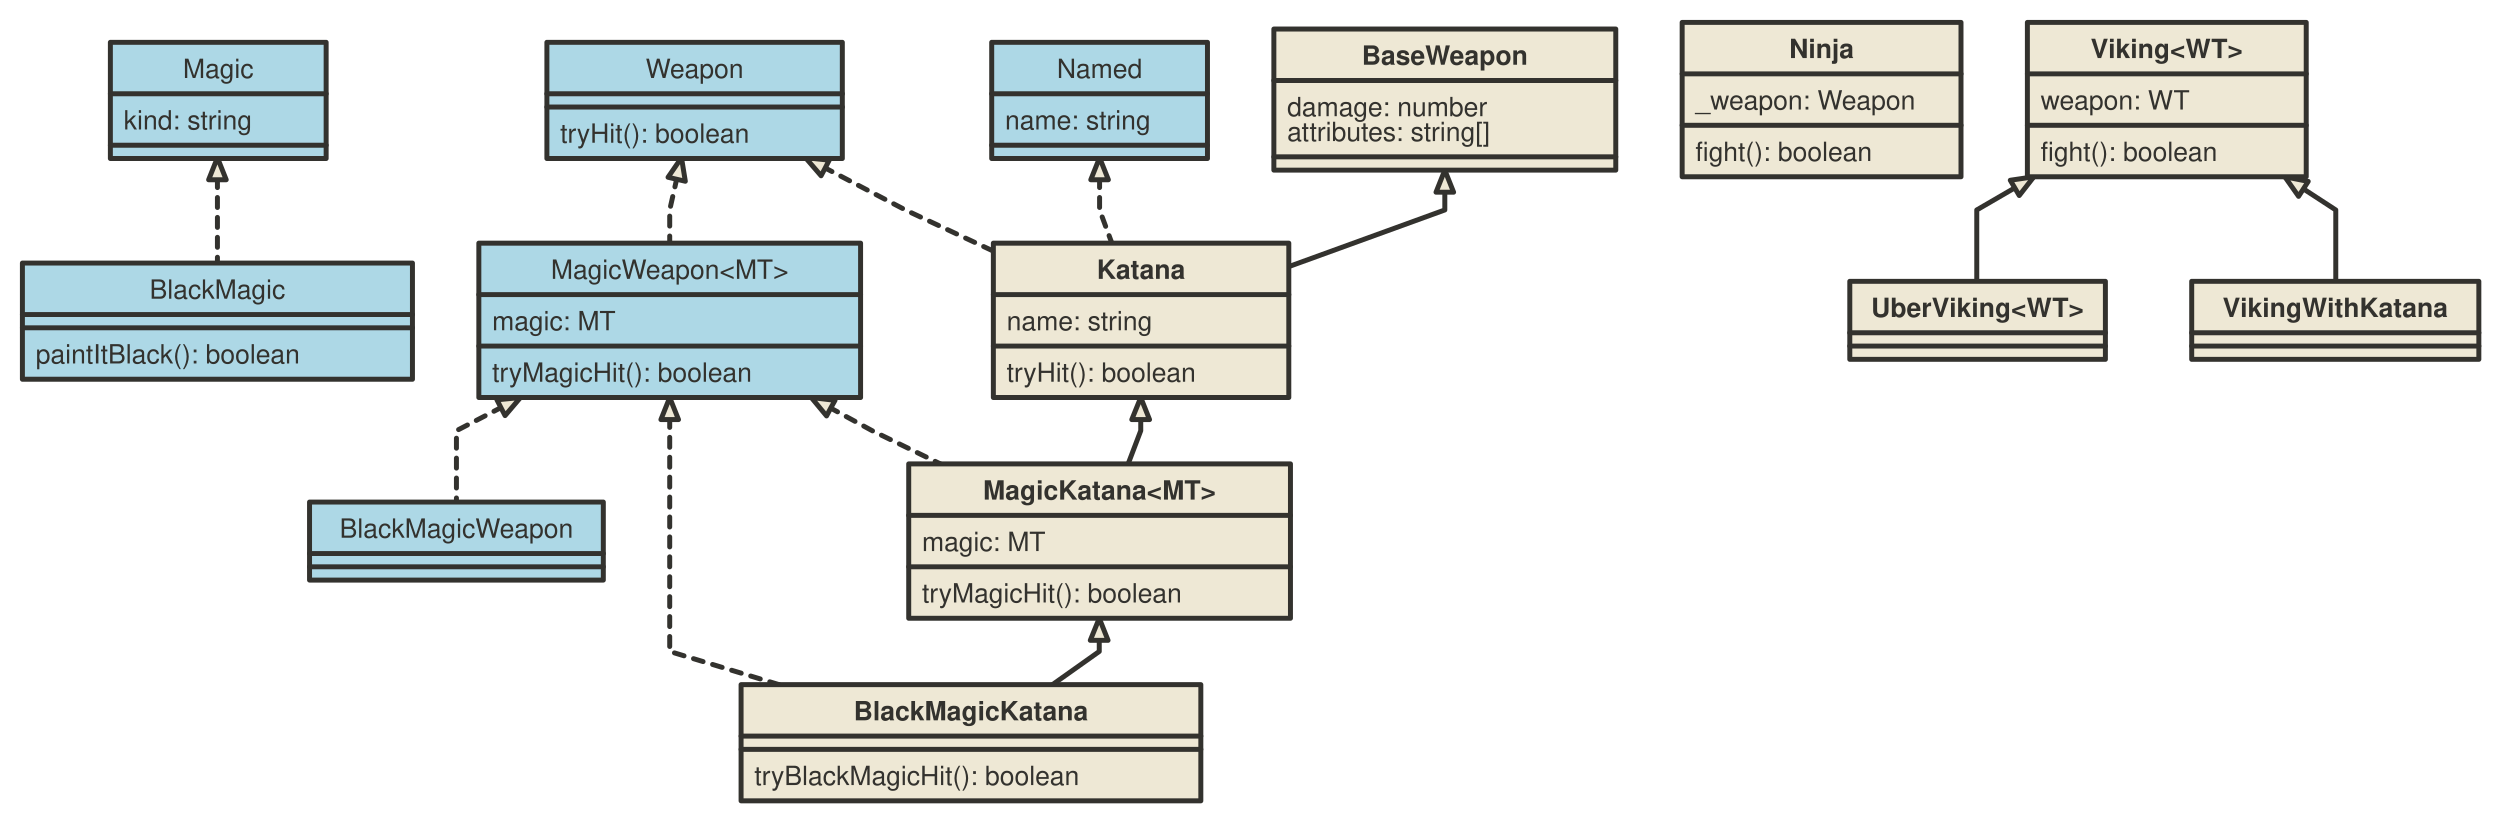
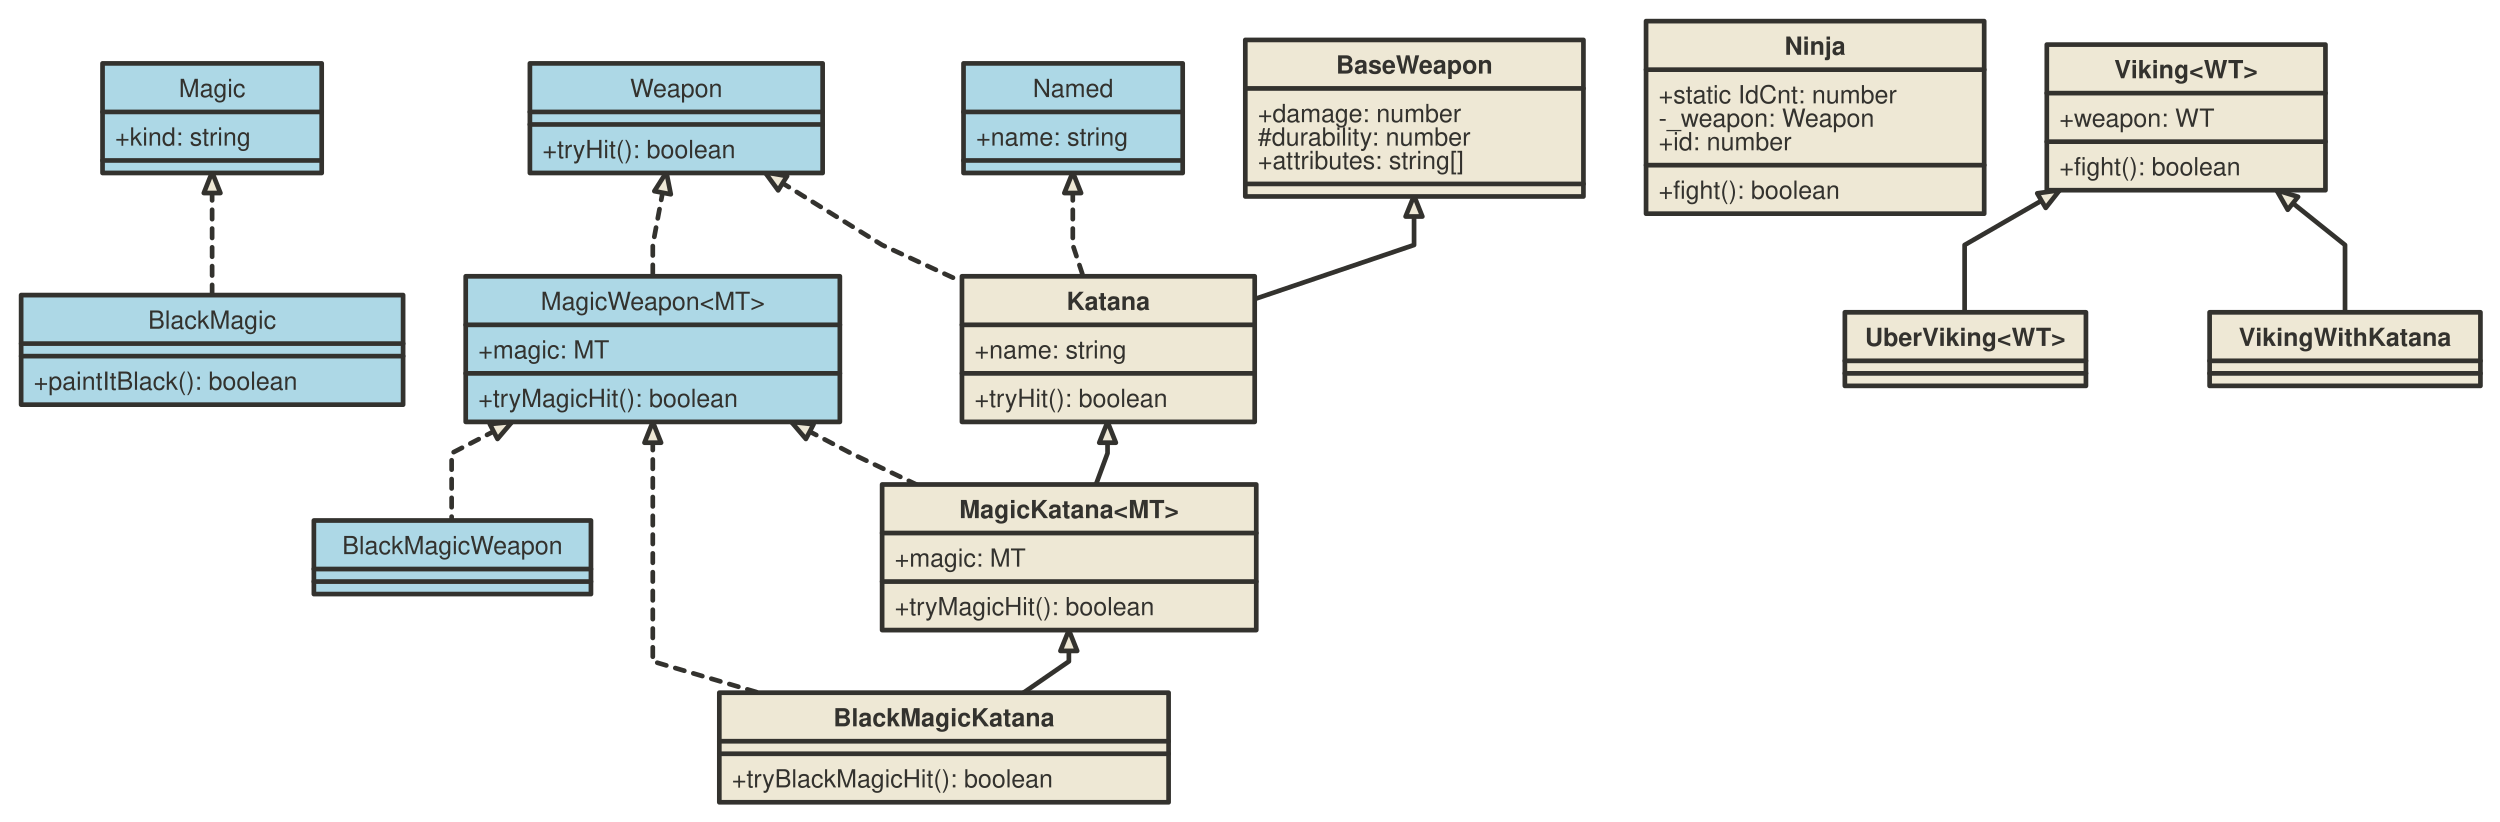
- <svg xmlns="http://www.w3.org/2000/svg" version="1.1" baseProfile="full" width="1506.25" height="495" viewbox="0 0 1506.25 495" style="font-weight:bold; font-size:12pt; font-family:'Calibri', Helvetica, sans-serif;;stroke-width:3;stroke-linejoin:round;stroke-linecap:round">
-   <path d="M485.3 95 L545.5 126.5 L598.3 151.2 L598.3 151.2 " style="stroke:#33322E;fill:none;stroke-dasharray:6 6;" />
-   <path d="M499.6 96.5 L497.2 101.2 L494.7 105.9 L485.3 95 Z" style="stroke:#33322E;fill:#eee8d5;stroke-dasharray:none;" />
-   <path d="M662.5 95 L662.5 126.5 L669.9 146.5 L669.9 146.5 " style="stroke:#33322E;fill:none;stroke-dasharray:6 6;" />
-   <path d="M667.8 108.3 L662.5 108.3 L657.2 108.3 L662.5 95 Z" style="stroke:#33322E;fill:#eee8d5;stroke-dasharray:none;" />
-   <path d="M131 95 L131 126.5 L131 158 L131 158 " style="stroke:#33322E;fill:none;stroke-dasharray:6 6;" />
-   <path d="M136.3 108.3 L131 108.3 L125.7 108.3 L131 95 Z" style="stroke:#33322E;fill:#eee8d5;stroke-dasharray:none;" />
-   <path d="M410.6 95 L403.5 126.5 L403.5 146.5 L403.5 146.5 " style="stroke:#33322E;fill:none;stroke-dasharray:6 6;" />
-   <path d="M412.9 109.2 L407.7 108 L402.5 106.8 L410.6 95 Z" style="stroke:#33322E;fill:#eee8d5;stroke-dasharray:none;" />
-   <path d="M488.8 239.5 L525.5 259.5 L566.6 279.5 L566.6 279.5 " style="stroke:#33322E;fill:none;stroke-dasharray:6 6;" />
-   <path d="M503.1 241.2 L500.5 245.9 L498 250.6 L488.8 239.5 Z" style="stroke:#33322E;fill:#eee8d5;stroke-dasharray:none;" />
-   <path d="M403.5 239.5 L403.5 259.5 L403.5 326 L403.5 326 L403.5 392.5 L403.5 392.5 L469.4 412.5 L469.4 412.5 " style="stroke:#33322E;fill:none;stroke-dasharray:6 6;" />
-   <path d="M408.8 252.8 L403.5 252.8 L398.2 252.8 L403.5 239.5 Z" style="stroke:#33322E;fill:#eee8d5;stroke-dasharray:none;" />
-   <path d="M313.6 239.5 L275 259.5 L275 302.5 L275 302.5 " style="stroke:#33322E;fill:none;stroke-dasharray:6 6;" />
-   <path d="M304.3 250.4 L301.8 245.6 L299.4 240.9 L313.6 239.5 Z" style="stroke:#33322E;fill:#eee8d5;stroke-dasharray:none;" />
-   <path d="M870.5 102.5 L870.5 126.5 L776.3 160.7 L776.3 160.7 " style="stroke:#33322E;fill:none;stroke-dasharray:none;" />
-   <path d="M875.8 115.8 L870.5 115.8 L865.2 115.8 L870.5 102.5 Z" style="stroke:#33322E;fill:#eee8d5;stroke-dasharray:none;" />
-   <path d="M687.3 239.5 L687.3 259.5 L679.7 279.5 L679.7 279.5 " style="stroke:#33322E;fill:none;stroke-dasharray:none;" />
-   <path d="M692.6 252.8 L687.3 252.8 L681.9 252.8 L687.3 239.5 Z" style="stroke:#33322E;fill:#eee8d5;stroke-dasharray:none;" />
-   <path d="M662.3 372.5 L662.3 392.5 L634.1 412.5 L634.1 412.5 " style="stroke:#33322E;fill:none;stroke-dasharray:none;" />
-   <path d="M667.6 385.8 L662.3 385.8 L656.9 385.8 L662.3 372.5 Z" style="stroke:#33322E;fill:#eee8d5;stroke-dasharray:none;" />
-   <path d="M1225.4 106.5 L1191 126.5 L1191 169.5 L1191 169.5 " style="stroke:#33322E;fill:none;stroke-dasharray:none;" />
-   <path d="M1216.6 117.8 L1213.9 113.2 L1211.2 108.6 L1225.4 106.5 Z" style="stroke:#33322E;fill:#eee8d5;stroke-dasharray:none;" />
-   <path d="M1376.6 106.5 L1407.3 126.5 L1407.3 169.5 L1407.3 169.5 " style="stroke:#33322E;fill:none;stroke-dasharray:none;" />
-   <path d="M1390.7 109.3 L1387.8 113.8 L1384.9 118.3 L1376.6 106.5 Z" style="stroke:#33322E;fill:#eee8d5;stroke-dasharray:none;" />
-   <rect x="329.5" y="25.5" height="70" width="178" style="stroke:#33322E;fill:lightblue;stroke-dasharray:none;" />
-   <text x="418.5" y="47" style="fill: #33322E;font-weight:normal;text-anchor: middle;">Weapon</text>
-   <path d="M329.5 56.5 L507.5 56.5" style="stroke:#33322E;fill:none;stroke-dasharray:none;" />
-   <path d="M329.5 64.5 L507.5 64.5" style="stroke:#33322E;fill:none;stroke-dasharray:none;" />
-   <text x="337.5" y="86" style="fill: #33322E;font-weight:normal;">tryHit(): boolean</text>
-   <rect x="597.5" y="25.5" height="70" width="130" style="stroke:#33322E;fill:lightblue;stroke-dasharray:none;" />
-   <text x="662.5" y="47" style="fill: #33322E;font-weight:normal;text-anchor: middle;">Named</text>
-   <path d="M597.5 56.5 L727.5 56.5" style="stroke:#33322E;fill:none;stroke-dasharray:none;" />
-   <text x="605.5" y="78" style="fill: #33322E;font-weight:normal;">name: string</text>
-   <path d="M597.5 87.5 L727.5 87.5" style="stroke:#33322E;fill:none;stroke-dasharray:none;" />
-   <rect x="66.5" y="25.5" height="70" width="130" style="stroke:#33322E;fill:lightblue;stroke-dasharray:none;" />
-   <text x="131.5" y="47" style="fill: #33322E;font-weight:normal;text-anchor: middle;">Magic</text>
-   <path d="M66.5 56.5 L196.5 56.5" style="stroke:#33322E;fill:none;stroke-dasharray:none;" />
-   <text x="74.5" y="78" style="fill: #33322E;font-weight:normal;">kind: string</text>
-   <path d="M66.5 87.5 L196.5 87.5" style="stroke:#33322E;fill:none;stroke-dasharray:none;" />
-   <rect x="13.5" y="158.5" height="70" width="235" style="stroke:#33322E;fill:lightblue;stroke-dasharray:none;" />
-   <text x="131" y="180" style="fill: #33322E;font-weight:normal;text-anchor: middle;">BlackMagic</text>
-   <path d="M13.5 189.5 L248.5 189.5" style="stroke:#33322E;fill:none;stroke-dasharray:none;" />
-   <path d="M13.5 197.5 L248.5 197.5" style="stroke:#33322E;fill:none;stroke-dasharray:none;" />
-   <text x="21.5" y="219" style="fill: #33322E;font-weight:normal;">paintItBlack(): boolean</text>
-   <rect x="288.5" y="146.5" height="93" width="230" style="stroke:#33322E;fill:lightblue;stroke-dasharray:none;" />
-   <text x="403.5" y="168" style="fill: #33322E;font-weight:normal;text-anchor: middle;">MagicWeapon&lt;MT&gt;</text>
-   <path d="M288.5 177.5 L518.5 177.5" style="stroke:#33322E;fill:none;stroke-dasharray:none;" />
-   <text x="296.5" y="199" style="fill: #33322E;font-weight:normal;">magic: MT</text>
-   <path d="M288.5 208.5 L518.5 208.5" style="stroke:#33322E;fill:none;stroke-dasharray:none;" />
-   <text x="296.5" y="230" style="fill: #33322E;font-weight:normal;">tryMagicHit(): boolean</text>
-   <rect x="186.5" y="302.5" height="47" width="177" style="stroke:#33322E;fill:lightblue;stroke-dasharray:none;" />
-   <text x="275" y="324" style="fill: #33322E;font-weight:normal;text-anchor: middle;">BlackMagicWeapon</text>
-   <path d="M186.5 333.5 L363.5 333.5" style="stroke:#33322E;fill:none;stroke-dasharray:none;" />
-   <path d="M186.5 341.5 L363.5 341.5" style="stroke:#33322E;fill:none;stroke-dasharray:none;" />
-   <rect x="767.5" y="17.5" height="85" width="206" style="stroke:#33322E;fill:#eee8d5;stroke-dasharray:none;" />
-   <text x="870.5" y="39" style="fill: #33322E;text-anchor: middle;">BaseWeapon</text>
-   <path d="M767.5 48.5 L973.5 48.5" style="stroke:#33322E;fill:none;stroke-dasharray:none;" />
-   <text x="775.5" y="70" style="fill: #33322E;font-weight:normal;">damage: number</text>
-   <text x="775.5" y="85" style="fill: #33322E;font-weight:normal;">attributes: string[]</text>
-   <path d="M767.5 94.5 L973.5 94.5" style="stroke:#33322E;fill:none;stroke-dasharray:none;" />
-   <rect x="598.5" y="146.5" height="93" width="178" style="stroke:#33322E;fill:#eee8d5;stroke-dasharray:none;" />
-   <text x="687.5" y="168" style="fill: #33322E;text-anchor: middle;">Katana</text>
-   <path d="M598.5 177.5 L776.5 177.5" style="stroke:#33322E;fill:none;stroke-dasharray:none;" />
-   <text x="606.5" y="199" style="fill: #33322E;font-weight:normal;">name: string</text>
-   <path d="M598.5 208.5 L776.5 208.5" style="stroke:#33322E;fill:none;stroke-dasharray:none;" />
-   <text x="606.5" y="230" style="fill: #33322E;font-weight:normal;">tryHit(): boolean</text>
-   <rect x="547.5" y="279.5" height="93" width="230" style="stroke:#33322E;fill:#eee8d5;stroke-dasharray:none;" />
-   <text x="662.5" y="301" style="fill: #33322E;text-anchor: middle;">MagicKatana&lt;MT&gt;</text>
-   <path d="M547.5 310.5 L777.5 310.5" style="stroke:#33322E;fill:none;stroke-dasharray:none;" />
-   <text x="555.5" y="332" style="fill: #33322E;font-weight:normal;">magic: MT</text>
-   <path d="M547.5 341.5 L777.5 341.5" style="stroke:#33322E;fill:none;stroke-dasharray:none;" />
-   <text x="555.5" y="363" style="fill: #33322E;font-weight:normal;">tryMagicHit(): boolean</text>
-   <rect x="446.5" y="412.5" height="70" width="277" style="stroke:#33322E;fill:#eee8d5;stroke-dasharray:none;" />
-   <text x="585" y="434" style="fill: #33322E;text-anchor: middle;">BlackMagicKatana</text>
-   <path d="M446.5 443.5 L723.5 443.5" style="stroke:#33322E;fill:none;stroke-dasharray:none;" />
-   <path d="M446.5 451.5 L723.5 451.5" style="stroke:#33322E;fill:none;stroke-dasharray:none;" />
-   <text x="454.5" y="473" style="fill: #33322E;font-weight:normal;">tryBlackMagicHit(): boolean</text>
-   <rect x="1013.5" y="13.5" height="93" width="168" style="stroke:#33322E;fill:#eee8d5;stroke-dasharray:none;" />
-   <text x="1097.5" y="35" style="fill: #33322E;text-anchor: middle;">Ninja</text>
-   <path d="M1013.5 44.5 L1181.5 44.5" style="stroke:#33322E;fill:none;stroke-dasharray:none;" />
-   <text x="1021.5" y="66" style="fill: #33322E;font-weight:normal;">_weapon: Weapon</text>
-   <path d="M1013.5 75.5 L1181.5 75.5" style="stroke:#33322E;fill:none;stroke-dasharray:none;" />
-   <text x="1021.5" y="97" style="fill: #33322E;font-weight:normal;">fight(): boolean</text>
-   <rect x="1221.5" y="13.5" height="93" width="168" style="stroke:#33322E;fill:#eee8d5;stroke-dasharray:none;" />
-   <text x="1305.5" y="35" style="fill: #33322E;text-anchor: middle;">Viking&lt;WT&gt;</text>
-   <path d="M1221.5 44.5 L1389.5 44.5" style="stroke:#33322E;fill:none;stroke-dasharray:none;" />
-   <text x="1229.5" y="66" style="fill: #33322E;font-weight:normal;">weapon: WT</text>
-   <path d="M1221.5 75.5 L1389.5 75.5" style="stroke:#33322E;fill:none;stroke-dasharray:none;" />
-   <text x="1229.5" y="97" style="fill: #33322E;font-weight:normal;">fight(): boolean</text>
-   <rect x="1114.5" y="169.5" height="47" width="154" style="stroke:#33322E;fill:#eee8d5;stroke-dasharray:none;" />
-   <text x="1191.5" y="191" style="fill: #33322E;text-anchor: middle;">UberViking&lt;WT&gt;</text>
-   <path d="M1114.5 200.5 L1268.5 200.5" style="stroke:#33322E;fill:none;stroke-dasharray:none;" />
-   <path d="M1114.5 208.5 L1268.5 208.5" style="stroke:#33322E;fill:none;stroke-dasharray:none;" />
-   <rect x="1320.5" y="169.5" height="47" width="173" style="stroke:#33322E;fill:#eee8d5;stroke-dasharray:none;" />
-   <text x="1407" y="191" style="fill: #33322E;text-anchor: middle;">VikingWithKatana</text>
-   <path d="M1320.5 200.5 L1493.5 200.5" style="stroke:#33322E;fill:none;stroke-dasharray:none;" />
-   <path d="M1320.5 208.5 L1493.5 208.5" style="stroke:#33322E;fill:none;stroke-dasharray:none;" />
+ <svg xmlns="http://www.w3.org/2000/svg" version="1.1" baseProfile="full" width="1597" height="525" viewbox="0 0 1597 525" style="font-weight:bold; font-size:12pt; font-family:'Calibri', Helvetica, sans-serif;;stroke-width:3;stroke-linejoin:round;stroke-linecap:round">
+   <path d="M488.6 110 L563.5 156.5 L614 179.8 L614 179.8 " style="stroke:#33322E;fill:none;stroke-dasharray:6 6;" />
+   <path d="M502.8 112.5 L499.9 117 L497.1 121.6 L488.6 110 Z" style="stroke:#33322E;fill:#eee8d5;stroke-dasharray:none;" />
+   <path d="M685.3 110 L685.3 156.5 L691.9 176.5 L691.9 176.5 " style="stroke:#33322E;fill:none;stroke-dasharray:6 6;" />
+   <path d="M690.6 123.3 L685.3 123.3 L679.9 123.3 L685.3 110 Z" style="stroke:#33322E;fill:#eee8d5;stroke-dasharray:none;" />
+   <path d="M135.5 110 L135.5 156.5 L135.5 188 L135.5 188 " style="stroke:#33322E;fill:none;stroke-dasharray:6 6;" />
+   <path d="M140.8 123.3 L135.5 123.3 L130.2 123.3 L135.5 110 Z" style="stroke:#33322E;fill:#eee8d5;stroke-dasharray:none;" />
+   <path d="M425.7 110 L417 156.5 L417 176.5 L417 176.5 " style="stroke:#33322E;fill:none;stroke-dasharray:6 6;" />
+   <path d="M428.5 124.1 L423.2 123.1 L418 122.1 L425.7 110 Z" style="stroke:#33322E;fill:#eee8d5;stroke-dasharray:none;" />
+   <path d="M505.5 269.5 L543.5 289.5 L585.4 309.5 L585.4 309.5 " style="stroke:#33322E;fill:none;stroke-dasharray:6 6;" />
+   <path d="M519.7 271 L517.3 275.7 L514.8 280.4 L505.5 269.5 Z" style="stroke:#33322E;fill:#eee8d5;stroke-dasharray:none;" />
+   <path d="M417 269.5 L417 289.5 L417 356 L417 356 L417 422.5 L417 422.5 L484.6 442.5 L484.6 442.5 " style="stroke:#33322E;fill:none;stroke-dasharray:6 6;" />
+   <path d="M422.3 282.8 L417 282.8 L411.7 282.8 L417 269.5 Z" style="stroke:#33322E;fill:#eee8d5;stroke-dasharray:none;" />
+   <path d="M327.1 269.5 L288.5 289.5 L288.5 332.5 L288.5 332.5 " style="stroke:#33322E;fill:none;stroke-dasharray:6 6;" />
+   <path d="M317.8 280.4 L315.3 275.6 L312.9 270.9 L327.1 269.5 Z" style="stroke:#33322E;fill:#eee8d5;stroke-dasharray:none;" />
+   <path d="M903.3 125 L903.3 156.5 L801 191.2 L801 191.2 " style="stroke:#33322E;fill:none;stroke-dasharray:none;" />
+   <path d="M908.6 138.3 L903.3 138.3 L897.9 138.3 L903.3 125 Z" style="stroke:#33322E;fill:#eee8d5;stroke-dasharray:none;" />
+   <path d="M707.5 269.5 L707.5 289.5 L700.1 309.5 L700.1 309.5 " style="stroke:#33322E;fill:none;stroke-dasharray:none;" />
+   <path d="M712.8 282.8 L707.5 282.8 L702.2 282.8 L707.5 269.5 Z" style="stroke:#33322E;fill:#eee8d5;stroke-dasharray:none;" />
+   <path d="M682.8 402.5 L682.8 422.5 L653.8 442.5 L653.8 442.5 " style="stroke:#33322E;fill:none;stroke-dasharray:none;" />
+   <path d="M688.1 415.8 L682.8 415.8 L677.4 415.8 L682.8 402.5 Z" style="stroke:#33322E;fill:#eee8d5;stroke-dasharray:none;" />
+   <path d="M1315.7 121.5 L1255 156.5 L1255 199.5 L1255 199.5 " style="stroke:#33322E;fill:none;stroke-dasharray:none;" />
+   <path d="M1306.8 132.8 L1304.1 128.2 L1301.4 123.5 L1315.7 121.5 Z" style="stroke:#33322E;fill:#eee8d5;stroke-dasharray:none;" />
+   <path d="M1454.3 121.5 L1498 156.5 L1498 199.5 L1498 199.5 " style="stroke:#33322E;fill:none;stroke-dasharray:none;" />
+   <path d="M1468 125.7 L1464.7 129.8 L1461.4 134 L1454.3 121.5 Z" style="stroke:#33322E;fill:#eee8d5;stroke-dasharray:none;" />
+   <rect x="338.5" y="40.5" height="70" width="187" style="stroke:#33322E;fill:lightblue;stroke-dasharray:none;" />
+   <text x="432" y="62" style="fill: #33322E;font-weight:normal;text-anchor: middle;">Weapon</text>
+   <path d="M338.5 71.5 L525.5 71.5" style="stroke:#33322E;fill:none;stroke-dasharray:none;" />
+   <path d="M338.5 79.5 L525.5 79.5" style="stroke:#33322E;fill:none;stroke-dasharray:none;" />
+   <text x="346.5" y="101" style="fill: #33322E;font-weight:normal;">+tryHit(): boolean</text>
+   <rect x="615.5" y="40.5" height="70" width="140" style="stroke:#33322E;fill:lightblue;stroke-dasharray:none;" />
+   <text x="685.5" y="62" style="fill: #33322E;font-weight:normal;text-anchor: middle;">Named</text>
+   <path d="M615.5 71.5 L755.5 71.5" style="stroke:#33322E;fill:none;stroke-dasharray:none;" />
+   <text x="623.5" y="93" style="fill: #33322E;font-weight:normal;">+name: string</text>
+   <path d="M615.5 102.5 L755.5 102.5" style="stroke:#33322E;fill:none;stroke-dasharray:none;" />
+   <rect x="65.5" y="40.5" height="70" width="140" style="stroke:#33322E;fill:lightblue;stroke-dasharray:none;" />
+   <text x="135.5" y="62" style="fill: #33322E;font-weight:normal;text-anchor: middle;">Magic</text>
+   <path d="M65.5 71.5 L205.5 71.5" style="stroke:#33322E;fill:none;stroke-dasharray:none;" />
+   <text x="73.5" y="93" style="fill: #33322E;font-weight:normal;">+kind: string</text>
+   <path d="M65.5 102.5 L205.5 102.5" style="stroke:#33322E;fill:none;stroke-dasharray:none;" />
+   <rect x="13.5" y="188.5" height="70" width="244" style="stroke:#33322E;fill:lightblue;stroke-dasharray:none;" />
+   <text x="135.5" y="210" style="fill: #33322E;font-weight:normal;text-anchor: middle;">BlackMagic</text>
+   <path d="M13.5 219.5 L257.5 219.5" style="stroke:#33322E;fill:none;stroke-dasharray:none;" />
+   <path d="M13.5 227.5 L257.5 227.5" style="stroke:#33322E;fill:none;stroke-dasharray:none;" />
+   <text x="21.5" y="249" style="fill: #33322E;font-weight:normal;">+paintItBlack(): boolean</text>
+   <rect x="297.5" y="176.5" height="93" width="239" style="stroke:#33322E;fill:lightblue;stroke-dasharray:none;" />
+   <text x="417" y="198" style="fill: #33322E;font-weight:normal;text-anchor: middle;">MagicWeapon&lt;MT&gt;</text>
+   <path d="M297.5 207.5 L536.5 207.5" style="stroke:#33322E;fill:none;stroke-dasharray:none;" />
+   <text x="305.5" y="229" style="fill: #33322E;font-weight:normal;">+magic: MT</text>
+   <path d="M297.5 238.5 L536.5 238.5" style="stroke:#33322E;fill:none;stroke-dasharray:none;" />
+   <text x="305.5" y="260" style="fill: #33322E;font-weight:normal;">+tryMagicHit(): boolean</text>
+   <rect x="200.5" y="332.5" height="47" width="177" style="stroke:#33322E;fill:lightblue;stroke-dasharray:none;" />
+   <text x="289" y="354" style="fill: #33322E;font-weight:normal;text-anchor: middle;">BlackMagicWeapon</text>
+   <path d="M200.5 363.5 L377.5 363.5" style="stroke:#33322E;fill:none;stroke-dasharray:none;" />
+   <path d="M200.5 371.5 L377.5 371.5" style="stroke:#33322E;fill:none;stroke-dasharray:none;" />
+   <rect x="795.5" y="25.5" height="100" width="216" style="stroke:#33322E;fill:#eee8d5;stroke-dasharray:none;" />
+   <text x="903.5" y="47" style="fill: #33322E;text-anchor: middle;">BaseWeapon</text>
+   <path d="M795.5 56.5 L1011.5 56.5" style="stroke:#33322E;fill:none;stroke-dasharray:none;" />
+   <text x="803.5" y="78" style="fill: #33322E;font-weight:normal;">+damage: number</text>
+   <text x="803.5" y="93" style="fill: #33322E;font-weight:normal;">#durability: number</text>
+   <text x="803.5" y="108" style="fill: #33322E;font-weight:normal;">+attributes: string[]</text>
+   <path d="M795.5 117.5 L1011.5 117.5" style="stroke:#33322E;fill:none;stroke-dasharray:none;" />
+   <rect x="614.5" y="176.5" height="93" width="187" style="stroke:#33322E;fill:#eee8d5;stroke-dasharray:none;" />
+   <text x="708" y="198" style="fill: #33322E;text-anchor: middle;">Katana</text>
+   <path d="M614.5 207.5 L801.5 207.5" style="stroke:#33322E;fill:none;stroke-dasharray:none;" />
+   <text x="622.5" y="229" style="fill: #33322E;font-weight:normal;">+name: string</text>
+   <path d="M614.5 238.5 L801.5 238.5" style="stroke:#33322E;fill:none;stroke-dasharray:none;" />
+   <text x="622.5" y="260" style="fill: #33322E;font-weight:normal;">+tryHit(): boolean</text>
+   <rect x="563.5" y="309.5" height="93" width="239" style="stroke:#33322E;fill:#eee8d5;stroke-dasharray:none;" />
+   <text x="683" y="331" style="fill: #33322E;text-anchor: middle;">MagicKatana&lt;MT&gt;</text>
+   <path d="M563.5 340.5 L802.5 340.5" style="stroke:#33322E;fill:none;stroke-dasharray:none;" />
+   <text x="571.5" y="362" style="fill: #33322E;font-weight:normal;">+magic: MT</text>
+   <path d="M563.5 371.5 L802.5 371.5" style="stroke:#33322E;fill:none;stroke-dasharray:none;" />
+   <text x="571.5" y="393" style="fill: #33322E;font-weight:normal;">+tryMagicHit(): boolean</text>
+   <rect x="459.5" y="442.5" height="70" width="287" style="stroke:#33322E;fill:#eee8d5;stroke-dasharray:none;" />
+   <text x="603" y="464" style="fill: #33322E;text-anchor: middle;">BlackMagicKatana</text>
+   <path d="M459.5 473.5 L746.5 473.5" style="stroke:#33322E;fill:none;stroke-dasharray:none;" />
+   <path d="M459.5 481.5 L746.5 481.5" style="stroke:#33322E;fill:none;stroke-dasharray:none;" />
+   <text x="467.5" y="503" style="fill: #33322E;font-weight:normal;">+tryBlackMagicHit(): boolean</text>
+   <rect x="1051.5" y="13.5" height="123" width="216" style="stroke:#33322E;fill:#eee8d5;stroke-dasharray:none;" />
+   <text x="1159.5" y="35" style="fill: #33322E;text-anchor: middle;">Ninja</text>
+   <path d="M1051.5 44.5 L1267.5 44.5" style="stroke:#33322E;fill:none;stroke-dasharray:none;" />
+   <text x="1059.5" y="66" style="fill: #33322E;font-weight:normal;">+static IdCnt: number</text>
+   <text x="1059.5" y="81" style="fill: #33322E;font-weight:normal;">-_weapon: Weapon</text>
+   <text x="1059.5" y="96" style="fill: #33322E;font-weight:normal;">+id: number</text>
+   <path d="M1051.5 105.5 L1267.5 105.5" style="stroke:#33322E;fill:none;stroke-dasharray:none;" />
+   <text x="1059.5" y="127" style="fill: #33322E;font-weight:normal;">+fight(): boolean</text>
+   <rect x="1307.5" y="28.5" height="93" width="178" style="stroke:#33322E;fill:#eee8d5;stroke-dasharray:none;" />
+   <text x="1396.5" y="50" style="fill: #33322E;text-anchor: middle;">Viking&lt;WT&gt;</text>
+   <path d="M1307.5 59.5 L1485.5 59.5" style="stroke:#33322E;fill:none;stroke-dasharray:none;" />
+   <text x="1315.5" y="81" style="fill: #33322E;font-weight:normal;">+weapon: WT</text>
+   <path d="M1307.5 90.5 L1485.5 90.5" style="stroke:#33322E;fill:none;stroke-dasharray:none;" />
+   <text x="1315.5" y="112" style="fill: #33322E;font-weight:normal;">+fight(): boolean</text>
+   <rect x="1178.5" y="199.5" height="47" width="154" style="stroke:#33322E;fill:#eee8d5;stroke-dasharray:none;" />
+   <text x="1255.5" y="221" style="fill: #33322E;text-anchor: middle;">UberViking&lt;WT&gt;</text>
+   <path d="M1178.5 230.5 L1332.5 230.5" style="stroke:#33322E;fill:none;stroke-dasharray:none;" />
+   <path d="M1178.5 238.5 L1332.5 238.5" style="stroke:#33322E;fill:none;stroke-dasharray:none;" />
+   <rect x="1411.5" y="199.5" height="47" width="173" style="stroke:#33322E;fill:#eee8d5;stroke-dasharray:none;" />
+   <text x="1498" y="221" style="fill: #33322E;text-anchor: middle;">VikingWithKatana</text>
+   <path d="M1411.5 230.5 L1584.5 230.5" style="stroke:#33322E;fill:none;stroke-dasharray:none;" />
+   <path d="M1411.5 238.5 L1584.5 238.5" style="stroke:#33322E;fill:none;stroke-dasharray:none;" />
</svg>
